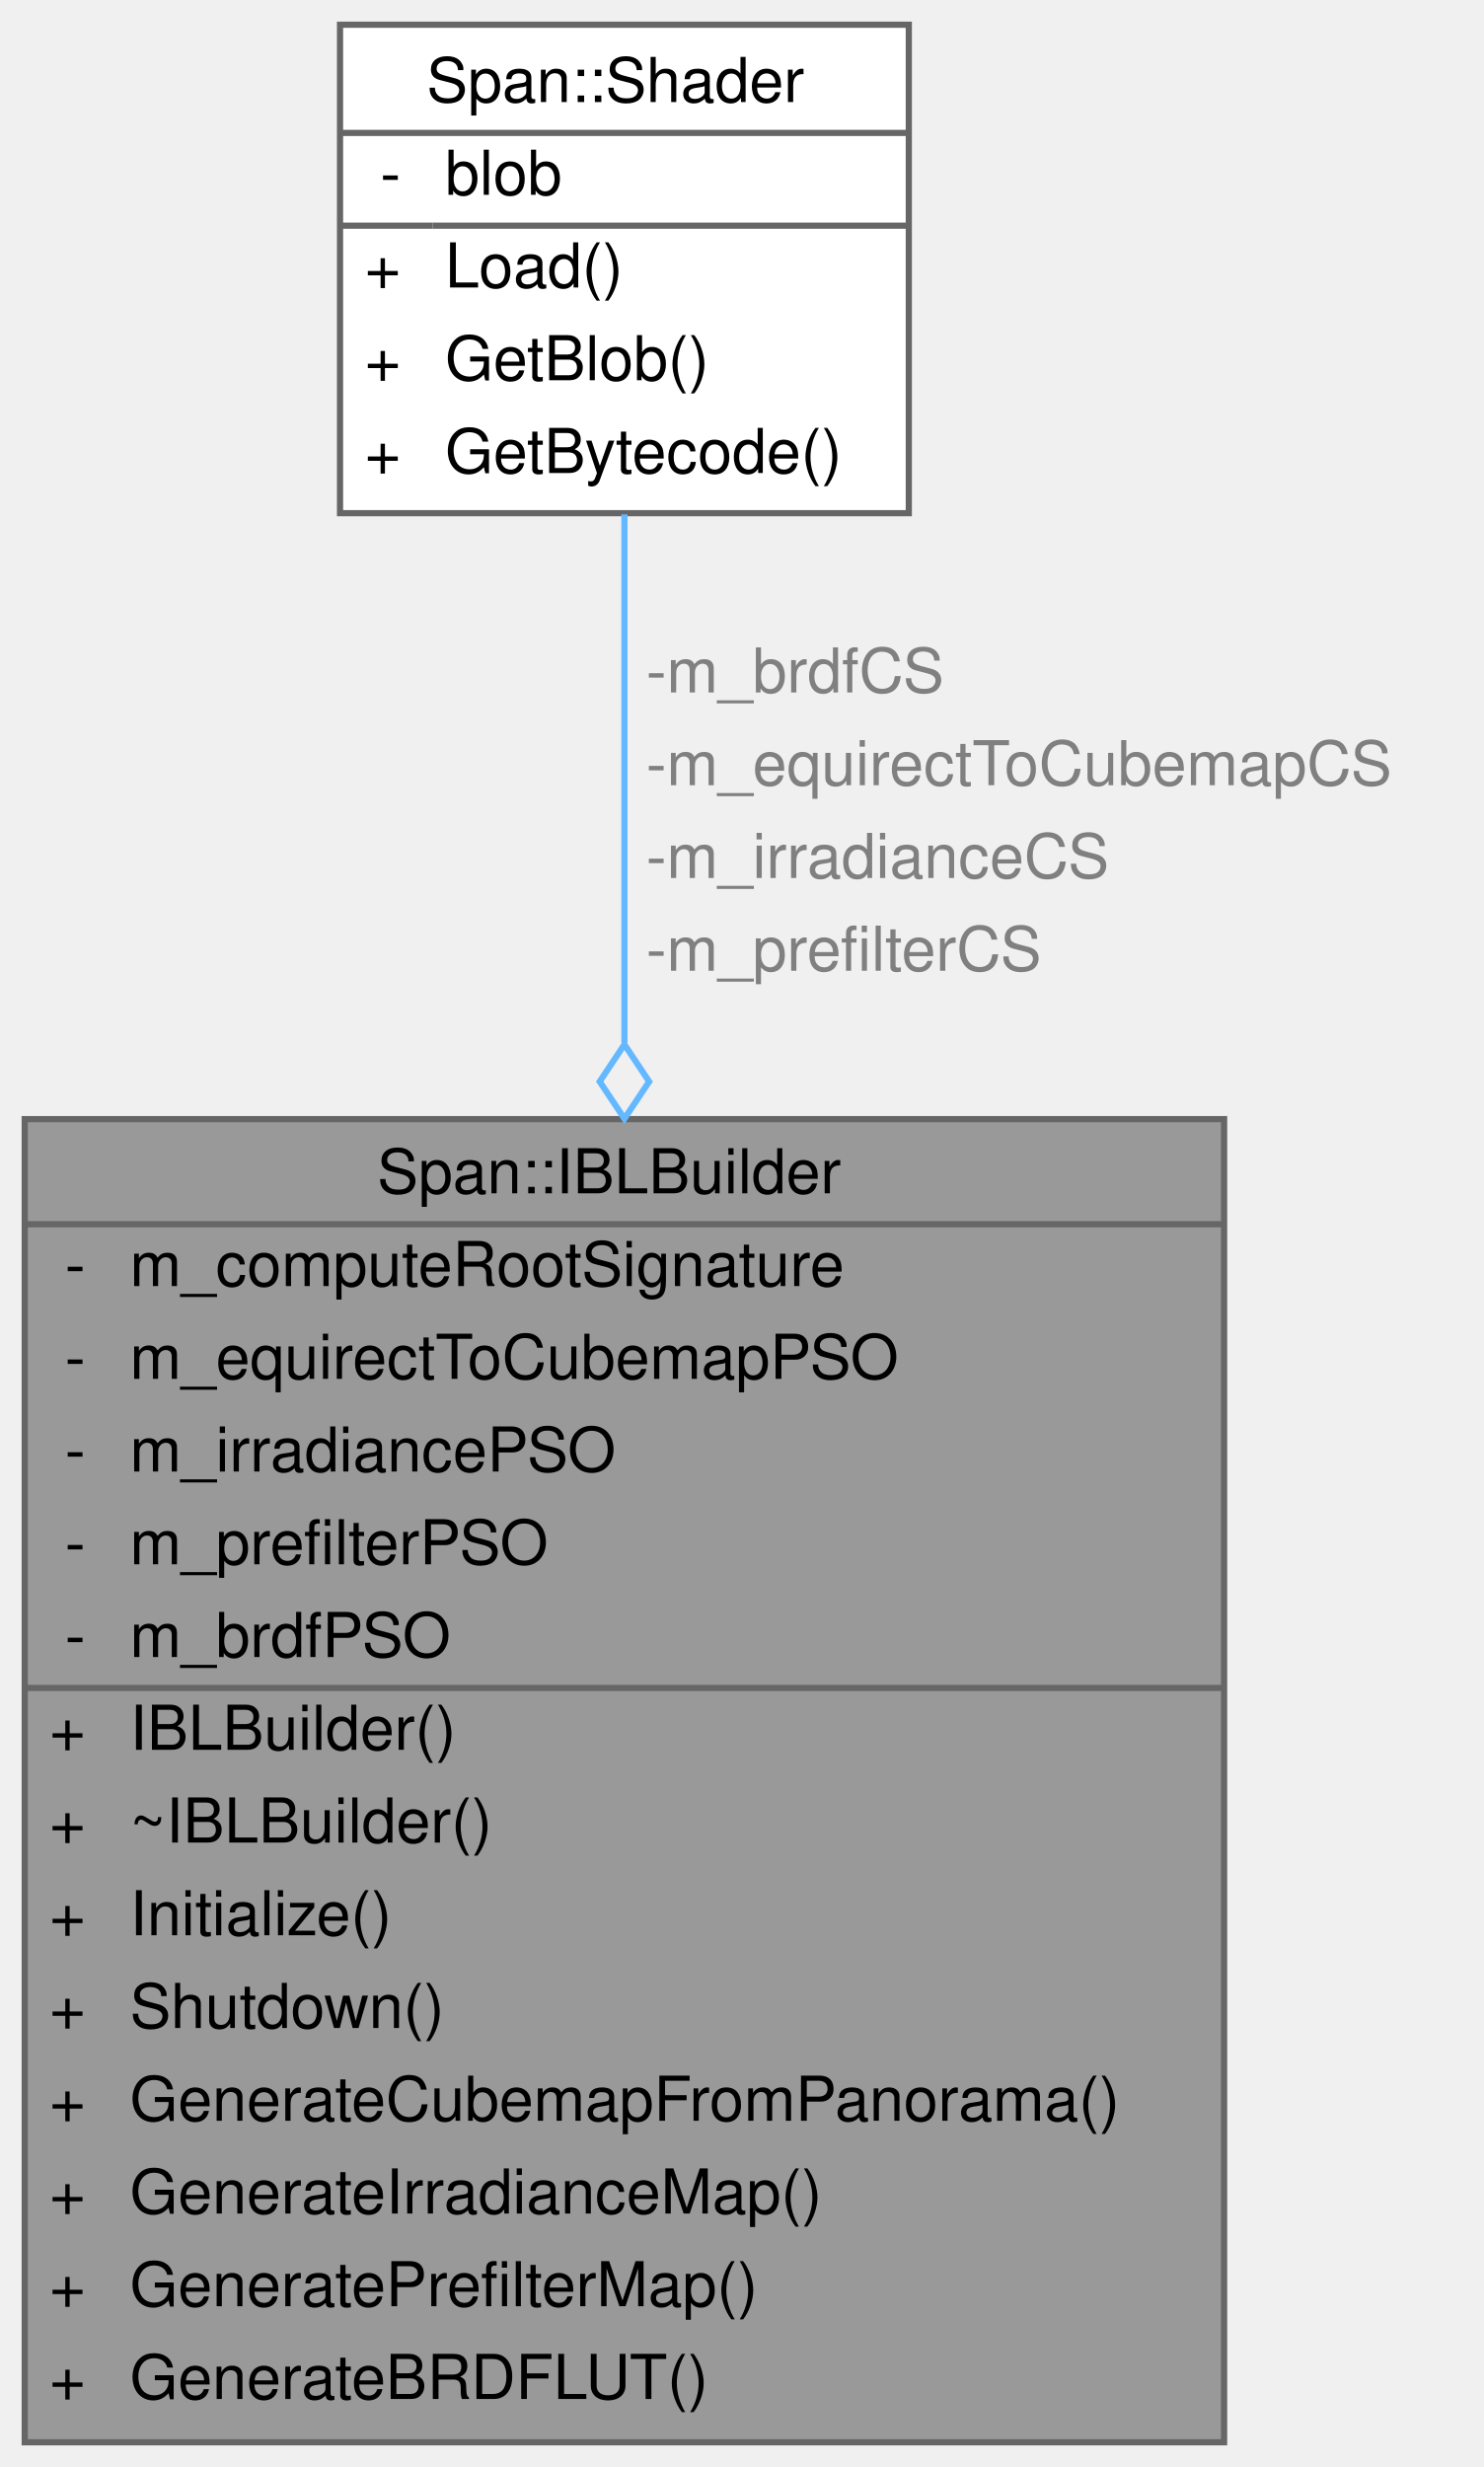
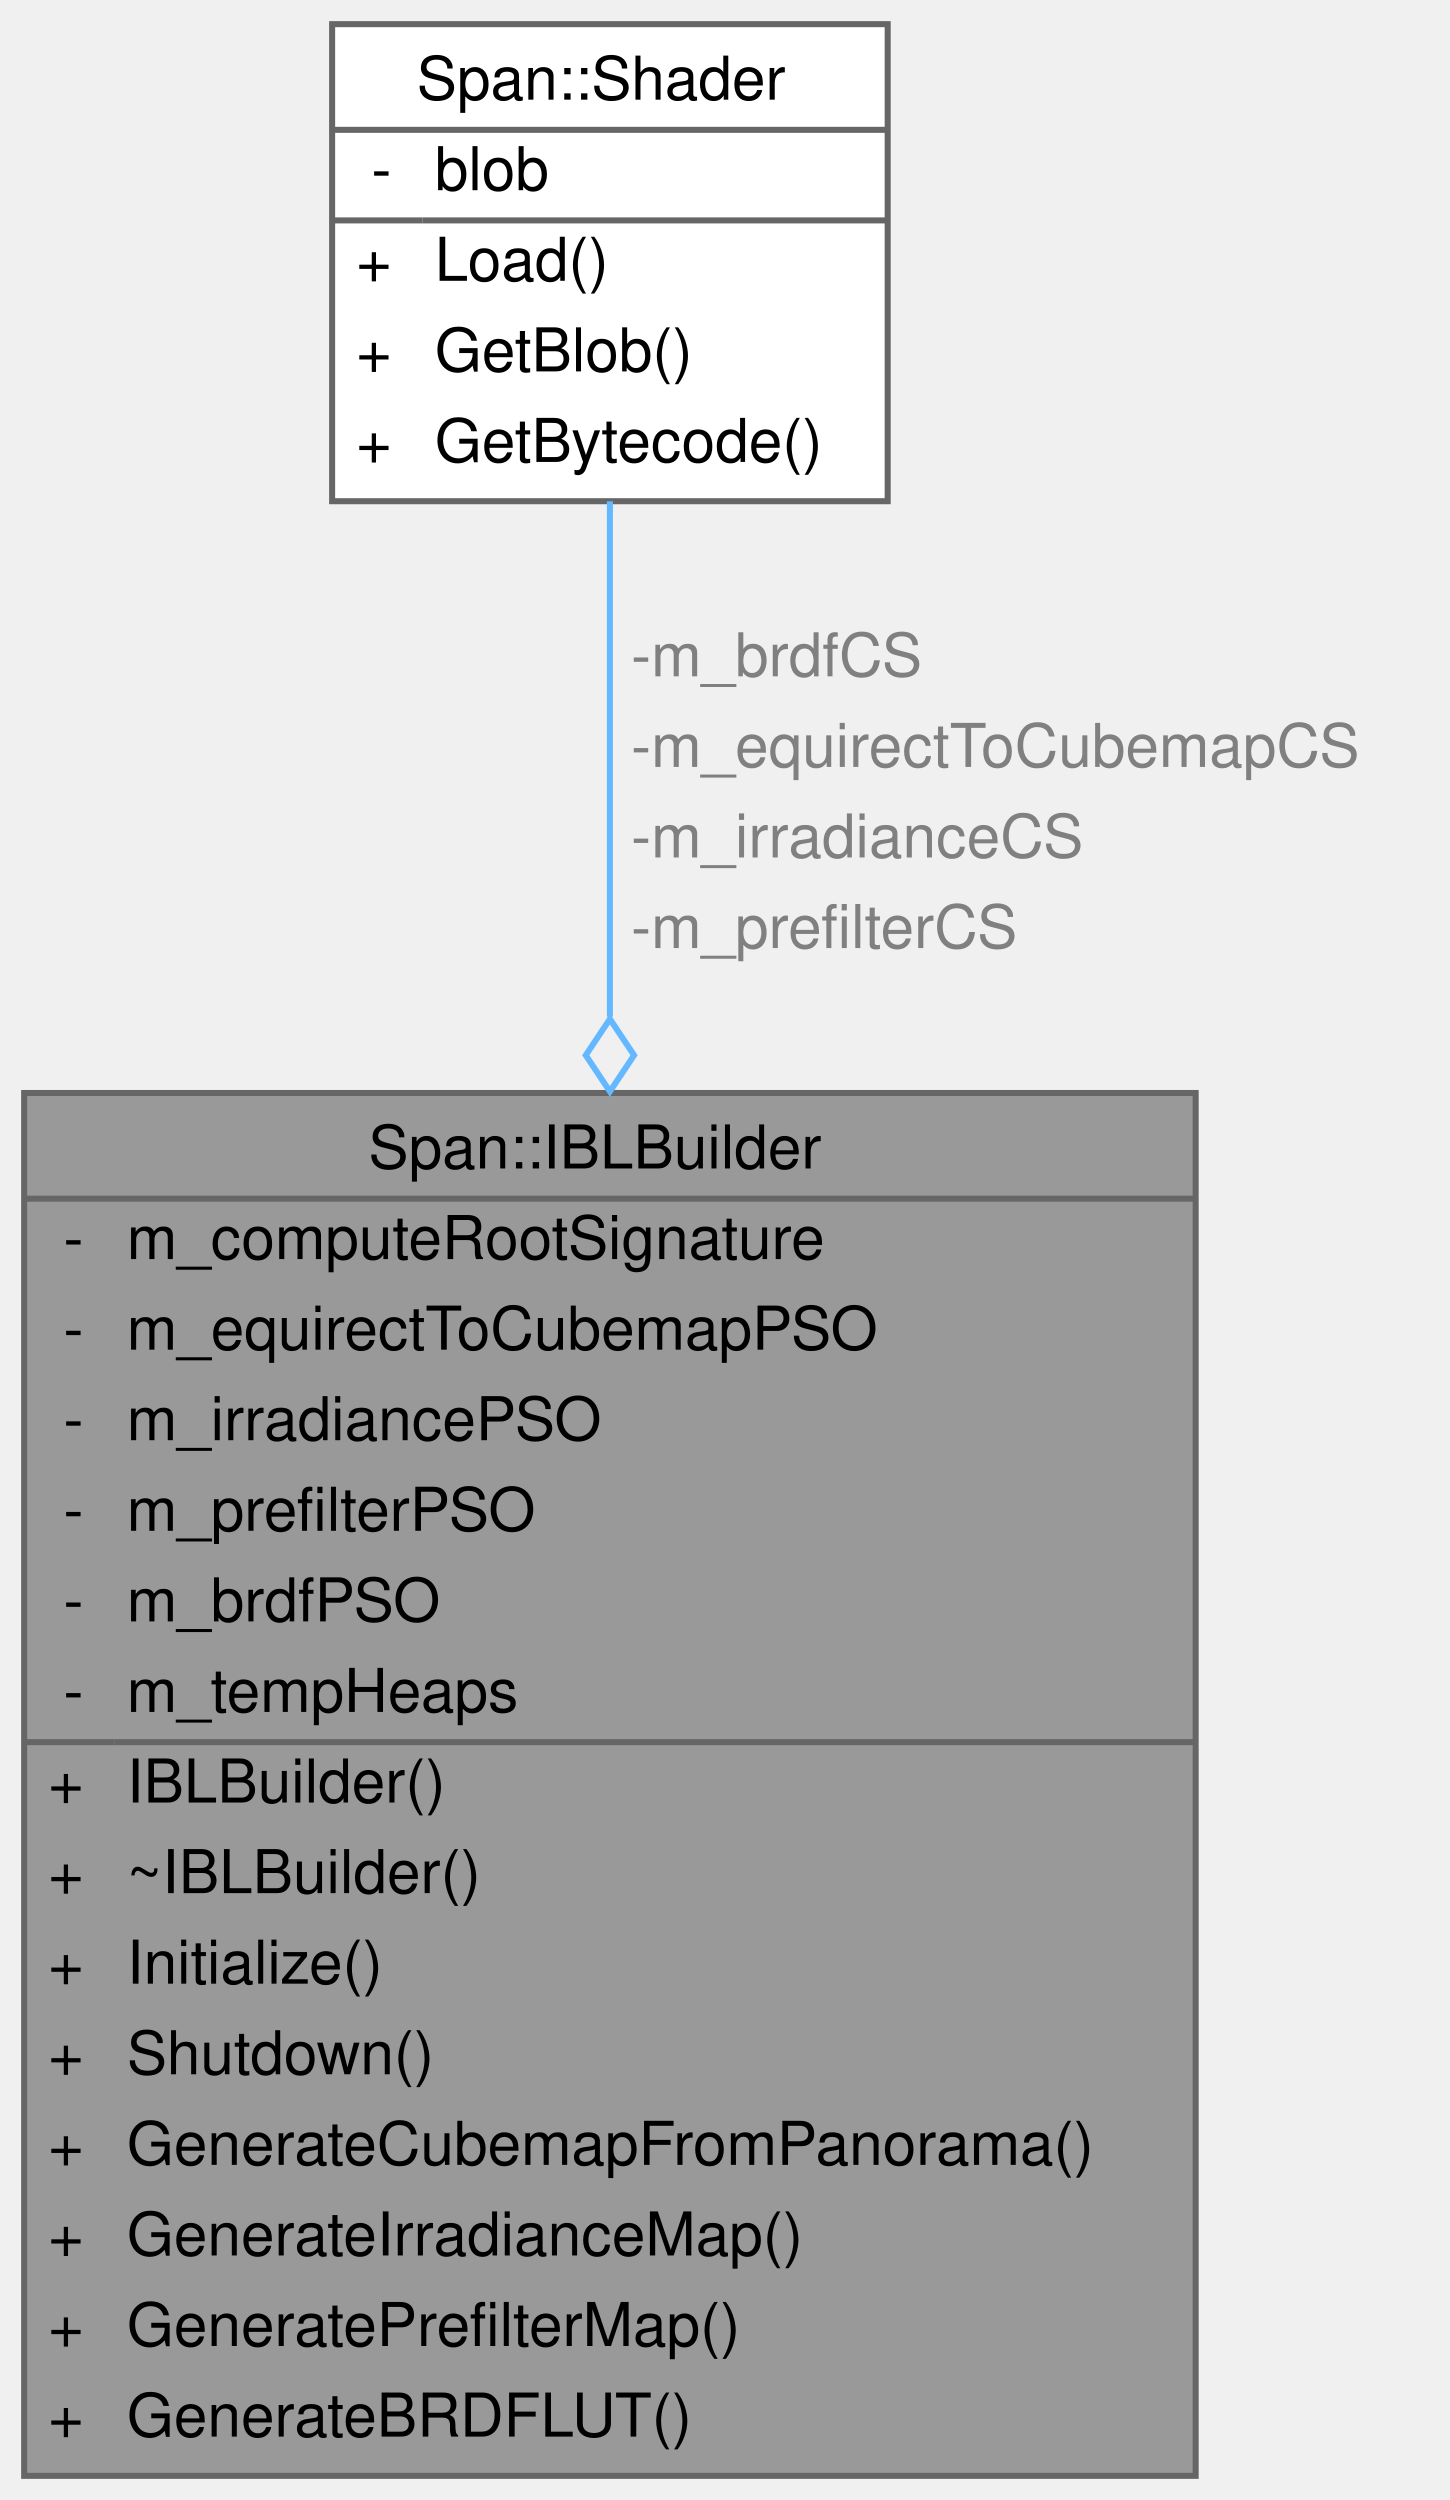
- <svg xmlns="http://www.w3.org/2000/svg" xmlns:xlink="http://www.w3.org/1999/xlink" width="240pt" height="399pt" viewBox="0.00 0.00 240.00 399.00">
-   <g id="graph0" class="graph" transform="scale(1 1) rotate(0) translate(4 395)">
+ <svg xmlns="http://www.w3.org/2000/svg" xmlns:xlink="http://www.w3.org/1999/xlink" width="240pt" height="414pt" viewBox="0.00 0.00 240.00 414.00">
+   <g id="graph0" class="graph" transform="scale(1 1) rotate(0) translate(4 410)">
    <g id="Node000001" class="node">
      <g id="a_Node000001">
        <a xlink:title="🌌 パノラマHDR画像からPBRに必要なIBLテクスチャ群を生成するユーティリティ。">
-           <polygon fill="#999999" stroke="transparent" points="194,-214 0,-214 0,0 194,0 194,-214" />
-           <text text-anchor="start" x="57" y="-202" font-family="Helvetica,sans-Serif" font-size="10.00">Span::IBLBuilder</text>
-           <text text-anchor="start" x="6.5" y="-187" font-family="Helvetica,sans-Serif" font-size="10.00">-</text>
-           <text text-anchor="start" x="17" y="-187" font-family="Helvetica,sans-Serif" font-size="10.00">m_computeRootSignature</text>
-           <text text-anchor="start" x="6.5" y="-172" font-family="Helvetica,sans-Serif" font-size="10.00">-</text>
-           <text text-anchor="start" x="17" y="-172" font-family="Helvetica,sans-Serif" font-size="10.00">m_equirectToCubemapPSO</text>
-           <text text-anchor="start" x="6.5" y="-157" font-family="Helvetica,sans-Serif" font-size="10.00">-</text>
-           <text text-anchor="start" x="17" y="-157" font-family="Helvetica,sans-Serif" font-size="10.00">m_irradiancePSO</text>
-           <text text-anchor="start" x="6.5" y="-142" font-family="Helvetica,sans-Serif" font-size="10.00">-</text>
-           <text text-anchor="start" x="17" y="-142" font-family="Helvetica,sans-Serif" font-size="10.00">m_prefilterPSO</text>
-           <text text-anchor="start" x="6.5" y="-127" font-family="Helvetica,sans-Serif" font-size="10.00">-</text>
-           <text text-anchor="start" x="17" y="-127" font-family="Helvetica,sans-Serif" font-size="10.00">m_brdfPSO</text>
-           <text text-anchor="start" x="4" y="-112" font-family="Helvetica,sans-Serif" font-size="10.00">+</text>
-           <text text-anchor="start" x="17" y="-112" font-family="Helvetica,sans-Serif" font-size="10.00">IBLBuilder()</text>
-           <text text-anchor="start" x="4" y="-97" font-family="Helvetica,sans-Serif" font-size="10.00">+</text>
-           <text text-anchor="start" x="17" y="-97" font-family="Helvetica,sans-Serif" font-size="10.00">~IBLBuilder()</text>
-           <text text-anchor="start" x="4" y="-82" font-family="Helvetica,sans-Serif" font-size="10.00">+</text>
-           <text text-anchor="start" x="17" y="-82" font-family="Helvetica,sans-Serif" font-size="10.00">Initialize()</text>
-           <text text-anchor="start" x="4" y="-67" font-family="Helvetica,sans-Serif" font-size="10.00">+</text>
-           <text text-anchor="start" x="17" y="-67" font-family="Helvetica,sans-Serif" font-size="10.00">Shutdown()</text>
-           <text text-anchor="start" x="4" y="-52" font-family="Helvetica,sans-Serif" font-size="10.00">+</text>
-           <text text-anchor="start" x="17" y="-52" font-family="Helvetica,sans-Serif" font-size="10.00">GenerateCubemapFromPanorama()</text>
-           <text text-anchor="start" x="4" y="-37" font-family="Helvetica,sans-Serif" font-size="10.00">+</text>
-           <text text-anchor="start" x="17" y="-37" font-family="Helvetica,sans-Serif" font-size="10.00">GenerateIrradianceMap()</text>
-           <text text-anchor="start" x="4" y="-22" font-family="Helvetica,sans-Serif" font-size="10.00">+</text>
-           <text text-anchor="start" x="17" y="-22" font-family="Helvetica,sans-Serif" font-size="10.00">GeneratePrefilterMap()</text>
-           <text text-anchor="start" x="4" y="-7" font-family="Helvetica,sans-Serif" font-size="10.00">+</text>
-           <text text-anchor="start" x="17" y="-7" font-family="Helvetica,sans-Serif" font-size="10.00">GenerateBRDFLUT()</text>
-           <polygon fill="#666666" stroke="#666666" points="0,-197 0,-197 194,-197 194,-197 0,-197" />
-           <polygon fill="#666666" stroke="#666666" points="0,-122 0,-122 15,-122 15,-122 0,-122" />
-           <polygon fill="#666666" stroke="#666666" points="15,-122 15,-122 194,-122 194,-122 15,-122" />
-           <polygon fill="none" stroke="#666666" points="0,0 0,-214 194,-214 194,0 0,0" />
+           <polygon fill="#999999" stroke="transparent" points="194,-229 0,-229 0,0 194,0 194,-229" />
+           <text text-anchor="start" x="57" y="-216.5" font-family="Helvetica,sans-Serif" font-size="10.00">Span::IBLBuilder</text>
+           <text text-anchor="start" x="6.5" y="-201.5" font-family="Helvetica,sans-Serif" font-size="10.00">-</text>
+           <text text-anchor="start" x="17" y="-201.5" font-family="Helvetica,sans-Serif" font-size="10.00">m_computeRootSignature</text>
+           <text text-anchor="start" x="6.5" y="-186.5" font-family="Helvetica,sans-Serif" font-size="10.00">-</text>
+           <text text-anchor="start" x="17" y="-186.5" font-family="Helvetica,sans-Serif" font-size="10.00">m_equirectToCubemapPSO</text>
+           <text text-anchor="start" x="6.5" y="-171.5" font-family="Helvetica,sans-Serif" font-size="10.00">-</text>
+           <text text-anchor="start" x="17" y="-171.5" font-family="Helvetica,sans-Serif" font-size="10.00">m_irradiancePSO</text>
+           <text text-anchor="start" x="6.5" y="-156.5" font-family="Helvetica,sans-Serif" font-size="10.00">-</text>
+           <text text-anchor="start" x="17" y="-156.5" font-family="Helvetica,sans-Serif" font-size="10.00">m_prefilterPSO</text>
+           <text text-anchor="start" x="6.5" y="-141.5" font-family="Helvetica,sans-Serif" font-size="10.00">-</text>
+           <text text-anchor="start" x="17" y="-141.5" font-family="Helvetica,sans-Serif" font-size="10.00">m_brdfPSO</text>
+           <text text-anchor="start" x="6.5" y="-126.5" font-family="Helvetica,sans-Serif" font-size="10.00">-</text>
+           <text text-anchor="start" x="17" y="-126.5" font-family="Helvetica,sans-Serif" font-size="10.00">m_tempHeaps</text>
+           <text text-anchor="start" x="4" y="-111.5" font-family="Helvetica,sans-Serif" font-size="10.00">+</text>
+           <text text-anchor="start" x="17" y="-111.5" font-family="Helvetica,sans-Serif" font-size="10.00">IBLBuilder()</text>
+           <text text-anchor="start" x="4" y="-96.5" font-family="Helvetica,sans-Serif" font-size="10.00">+</text>
+           <text text-anchor="start" x="17" y="-96.5" font-family="Helvetica,sans-Serif" font-size="10.00">~IBLBuilder()</text>
+           <text text-anchor="start" x="4" y="-81.5" font-family="Helvetica,sans-Serif" font-size="10.00">+</text>
+           <text text-anchor="start" x="17" y="-81.5" font-family="Helvetica,sans-Serif" font-size="10.00">Initialize()</text>
+           <text text-anchor="start" x="4" y="-66.5" font-family="Helvetica,sans-Serif" font-size="10.00">+</text>
+           <text text-anchor="start" x="17" y="-66.5" font-family="Helvetica,sans-Serif" font-size="10.00">Shutdown()</text>
+           <text text-anchor="start" x="4" y="-51.5" font-family="Helvetica,sans-Serif" font-size="10.00">+</text>
+           <text text-anchor="start" x="17" y="-51.5" font-family="Helvetica,sans-Serif" font-size="10.00">GenerateCubemapFromPanorama()</text>
+           <text text-anchor="start" x="4" y="-36.5" font-family="Helvetica,sans-Serif" font-size="10.00">+</text>
+           <text text-anchor="start" x="17" y="-36.5" font-family="Helvetica,sans-Serif" font-size="10.00">GenerateIrradianceMap()</text>
+           <text text-anchor="start" x="4" y="-21.5" font-family="Helvetica,sans-Serif" font-size="10.00">+</text>
+           <text text-anchor="start" x="17" y="-21.5" font-family="Helvetica,sans-Serif" font-size="10.00">GeneratePrefilterMap()</text>
+           <text text-anchor="start" x="4" y="-6.5" font-family="Helvetica,sans-Serif" font-size="10.00">+</text>
+           <text text-anchor="start" x="17" y="-6.5" font-family="Helvetica,sans-Serif" font-size="10.00">GenerateBRDFLUT()</text>
+           <polygon fill="#666666" stroke="#666666" points="0,-211.5 0,-211.5 194,-211.5 194,-211.5 0,-211.5" />
+           <polygon fill="#666666" stroke="#666666" points="0,-121.5 0,-121.5 15,-121.5 15,-121.5 0,-121.5" />
+           <polygon fill="#666666" stroke="#666666" points="15,-121.5 15,-121.5 194,-121.5 194,-121.5 15,-121.5" />
+           <polygon fill="none" stroke="#666666" points="0,0 0,-229 194,-229 194,0 0,0" />
        </a>
      </g>
    </g>
    <g id="Node000002" class="node">
      <g id="a_Node000002">
        <a xlink:href="classSpan_1_1Shader.html" target="_top" xlink:title="📜 HLSLシェーダーファイルのコンパイルとバイナリ保持。">
-           <polygon fill="white" stroke="transparent" points="143,-391 51,-391 51,-312 143,-312 143,-391" />
-           <text text-anchor="start" x="65" y="-378.5" font-family="Helvetica,sans-Serif" font-size="10.00">Span::Shader</text>
-           <text text-anchor="start" x="57.5" y="-363.5" font-family="Helvetica,sans-Serif" font-size="10.00">-</text>
-           <text text-anchor="start" x="68" y="-363.5" font-family="Helvetica,sans-Serif" font-size="10.00">blob</text>
+           <polygon fill="white" stroke="transparent" points="143,-406 51,-406 51,-327 143,-327 143,-406" />
+           <text text-anchor="start" x="65" y="-393.5" font-family="Helvetica,sans-Serif" font-size="10.00">Span::Shader</text>
+           <text text-anchor="start" x="57.5" y="-378.5" font-family="Helvetica,sans-Serif" font-size="10.00">-</text>
+           <text text-anchor="start" x="68" y="-378.5" font-family="Helvetica,sans-Serif" font-size="10.00">blob</text>
+           <text text-anchor="start" x="55" y="-363.5" font-family="Helvetica,sans-Serif" font-size="10.00">+</text>
+           <text text-anchor="start" x="68" y="-363.5" font-family="Helvetica,sans-Serif" font-size="10.00">Load()</text>
          <text text-anchor="start" x="55" y="-348.5" font-family="Helvetica,sans-Serif" font-size="10.00">+</text>
-           <text text-anchor="start" x="68" y="-348.5" font-family="Helvetica,sans-Serif" font-size="10.00">Load()</text>
+           <text text-anchor="start" x="68" y="-348.5" font-family="Helvetica,sans-Serif" font-size="10.00">GetBlob()</text>
          <text text-anchor="start" x="55" y="-333.5" font-family="Helvetica,sans-Serif" font-size="10.00">+</text>
-           <text text-anchor="start" x="68" y="-333.5" font-family="Helvetica,sans-Serif" font-size="10.00">GetBlob()</text>
-           <text text-anchor="start" x="55" y="-318.5" font-family="Helvetica,sans-Serif" font-size="10.00">+</text>
-           <text text-anchor="start" x="68" y="-318.5" font-family="Helvetica,sans-Serif" font-size="10.00">GetBytecode()</text>
-           <polygon fill="#666666" stroke="#666666" points="51,-373.5 51,-373.5 143,-373.5 143,-373.5 51,-373.5" />
-           <polygon fill="#666666" stroke="#666666" points="51,-358.5 51,-358.5 66,-358.5 66,-358.5 51,-358.5" />
-           <polygon fill="#666666" stroke="#666666" points="66,-358.5 66,-358.5 143,-358.5 143,-358.5 66,-358.5" />
-           <polygon fill="none" stroke="#666666" points="51,-312 51,-391 143,-391 143,-312 51,-312" />
+           <text text-anchor="start" x="68" y="-333.5" font-family="Helvetica,sans-Serif" font-size="10.00">GetBytecode()</text>
+           <polygon fill="#666666" stroke="#666666" points="51,-388.5 51,-388.5 143,-388.5 143,-388.5 51,-388.5" />
+           <polygon fill="#666666" stroke="#666666" points="51,-373.5 51,-373.5 66,-373.5 66,-373.5 51,-373.5" />
+           <polygon fill="#666666" stroke="#666666" points="66,-373.5 66,-373.5 143,-373.5 143,-373.5 66,-373.5" />
+           <polygon fill="none" stroke="#666666" points="51,-327 51,-406 143,-406 143,-327 51,-327" />
        </a>
      </g>
    </g>
    <g id="edge1_Node000001_Node000002" class="edge">
      <g id="a_edge1_Node000001_Node000002">
        <a xlink:title=" ">
-           <path fill="none" stroke="#63b8ff" d="M97,-311.81C97,-288.43 97,-257.26 97,-226.35" />
-           <polygon fill="none" stroke="#63b8ff" points="97,-226.07 93,-220.07 97,-214.07 101,-220.07 97,-226.07" />
+           <path fill="none" stroke="#63b8ff" d="M97,-326.99C97,-303.77 97,-272.75 97,-241.63" />
+           <polygon fill="none" stroke="#63b8ff" points="97,-241.25 93,-235.25 97,-229.25 101,-235.25 97,-241.25" />
        </a>
      </g>
-       <text text-anchor="start" x="100.5" y="-283" font-family="Helvetica,sans-Serif" font-size="10.00" fill="grey">-m_brdfCS</text>
-       <text text-anchor="start" x="100.5" y="-268" font-family="Helvetica,sans-Serif" font-size="10.00" fill="grey">-m_equirectToCubemapCS</text>
-       <text text-anchor="start" x="100.5" y="-253" font-family="Helvetica,sans-Serif" font-size="10.00" fill="grey">-m_irradianceCS</text>
-       <text text-anchor="start" x="100.5" y="-238" font-family="Helvetica,sans-Serif" font-size="10.00" fill="grey">-m_prefilterCS</text>
+       <text text-anchor="start" x="100.5" y="-298" font-family="Helvetica,sans-Serif" font-size="10.00" fill="grey">-m_brdfCS</text>
+       <text text-anchor="start" x="100.5" y="-283" font-family="Helvetica,sans-Serif" font-size="10.00" fill="grey">-m_equirectToCubemapCS</text>
+       <text text-anchor="start" x="100.5" y="-268" font-family="Helvetica,sans-Serif" font-size="10.00" fill="grey">-m_irradianceCS</text>
+       <text text-anchor="start" x="100.5" y="-253" font-family="Helvetica,sans-Serif" font-size="10.00" fill="grey">-m_prefilterCS</text>
    </g>
  </g>
</svg>
